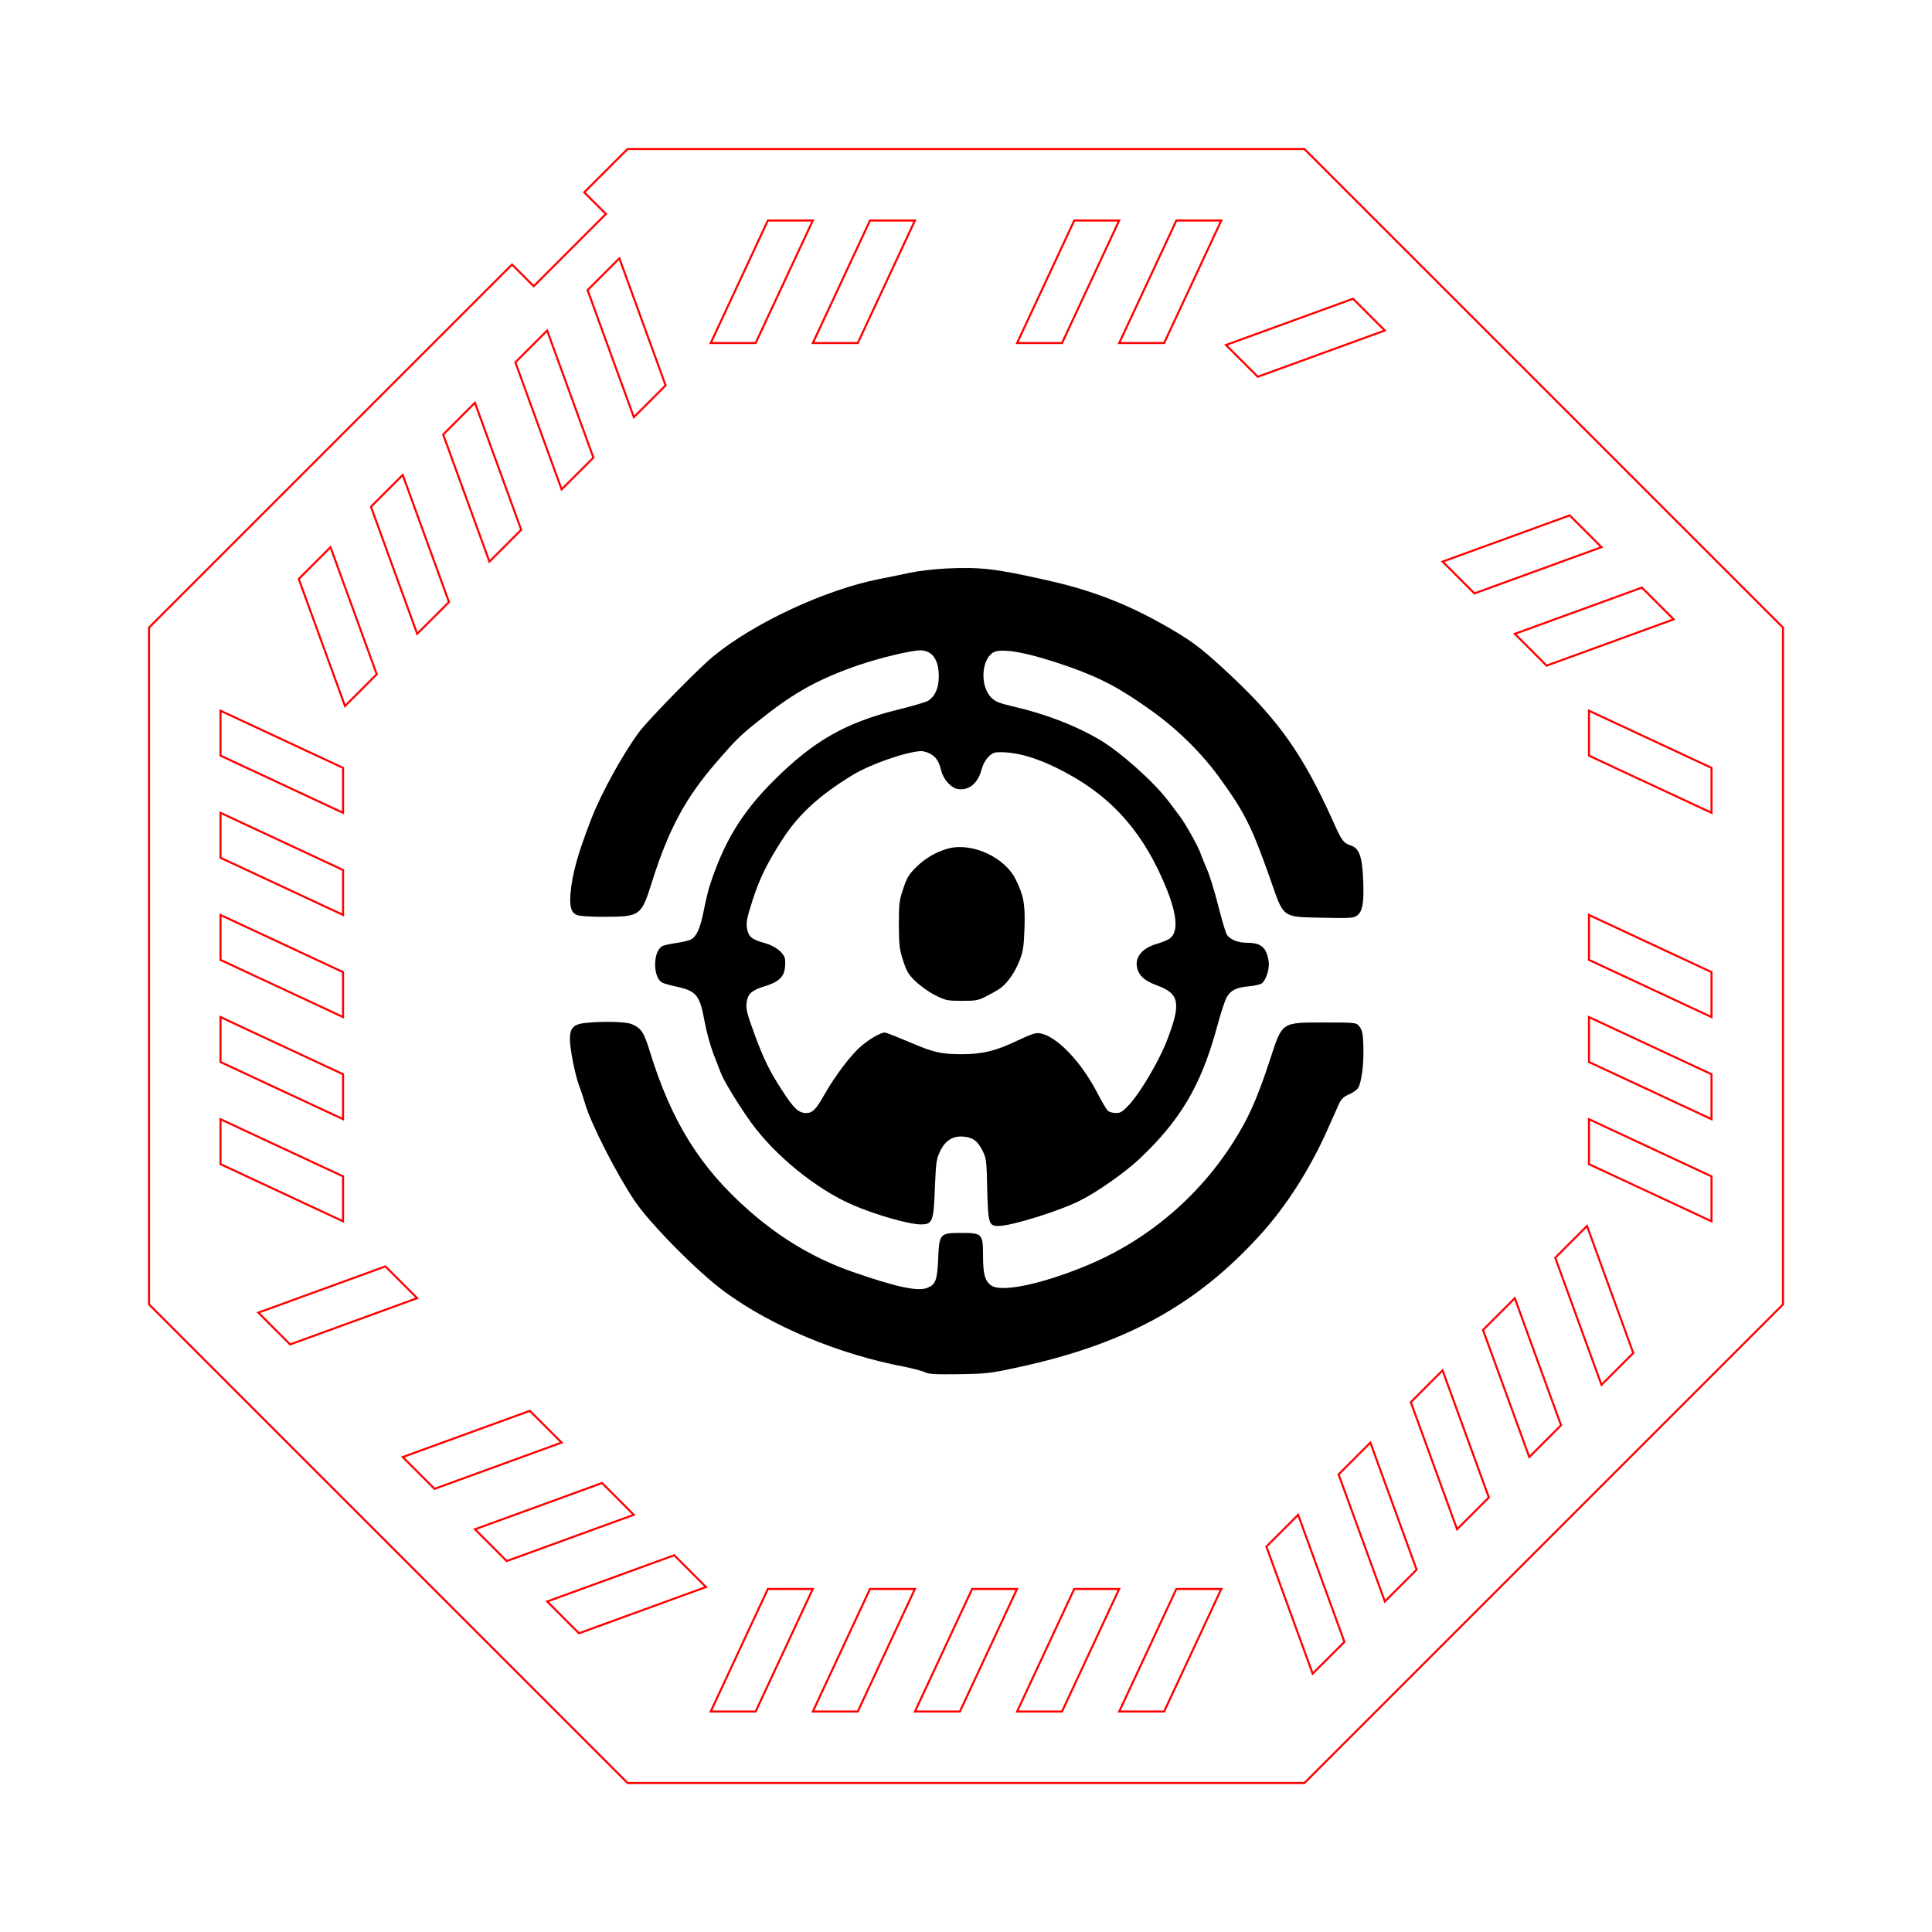
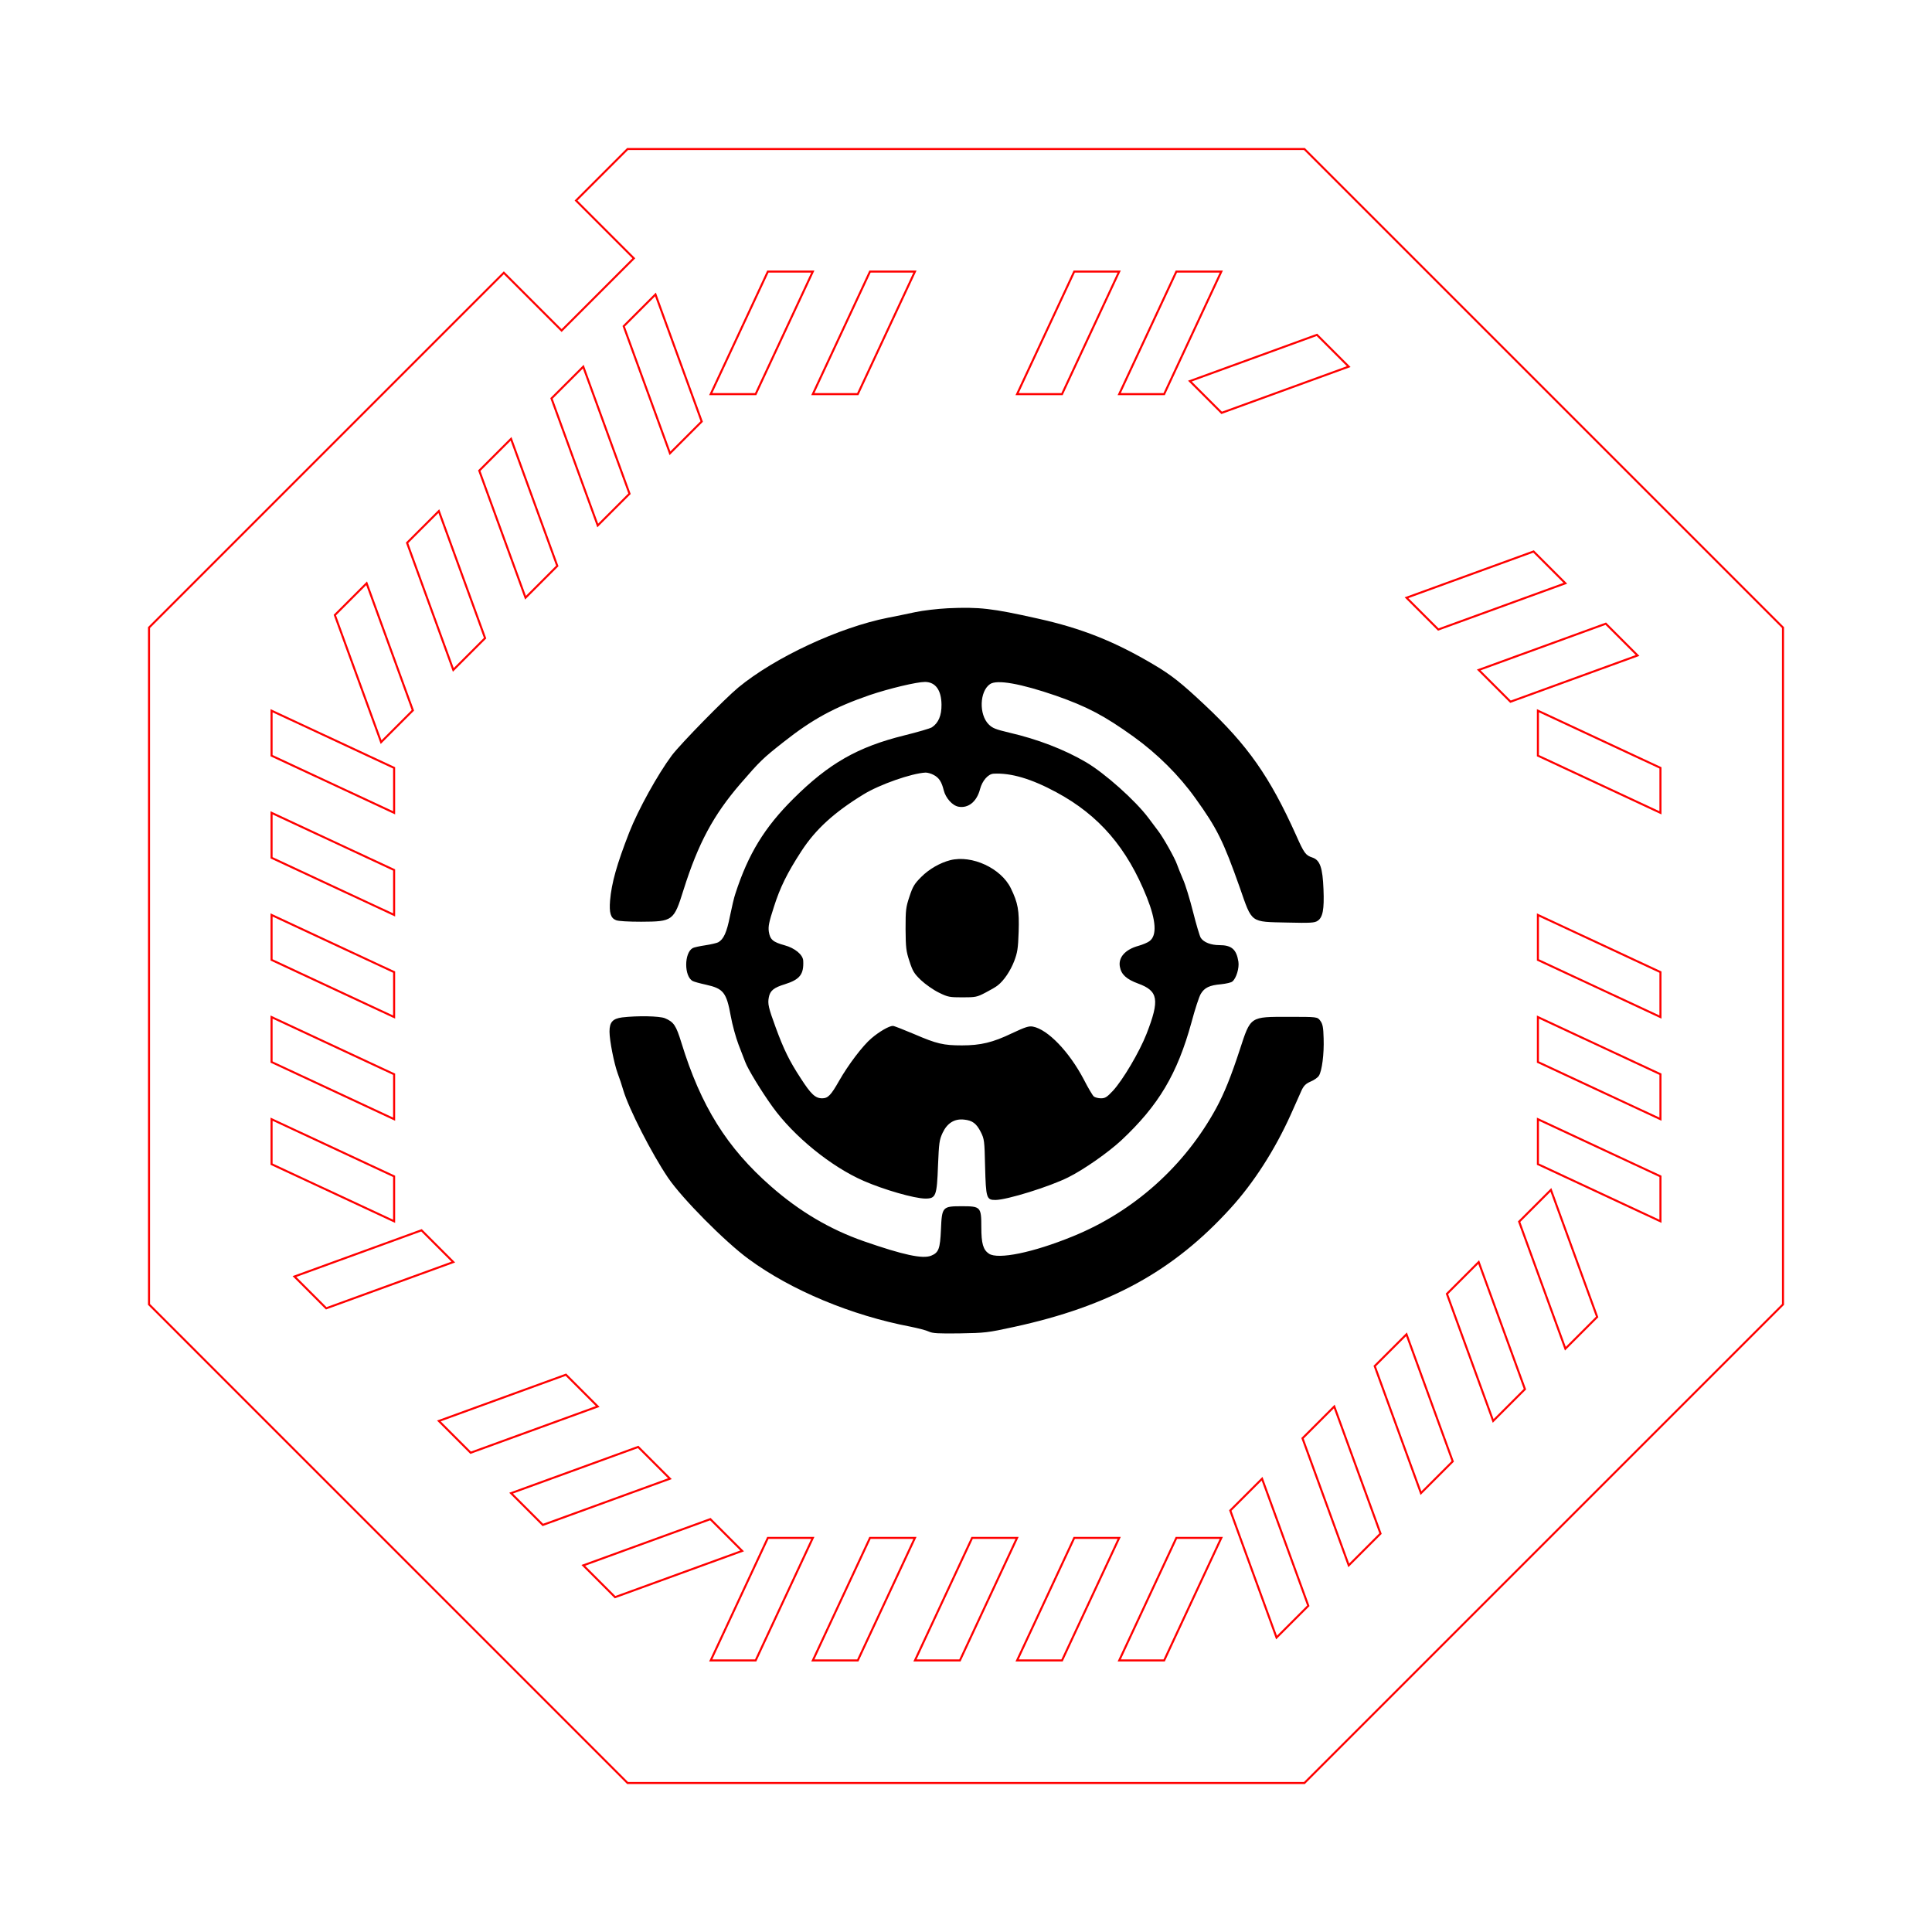
<svg xmlns="http://www.w3.org/2000/svg" width="94.591mm" height="94.591mm" viewBox="0 0 94.591 94.591">
  <style>
  .cut { fill: none; stroke: #ff0000; stroke-width: 0.1; }
  .mark { fill: none; stroke: #0000ff; stroke-width: 0.1; }
</style>
  <g id="D-hostile">
-     <polygon points="30.727,7.296 63.864,7.296 87.296,30.727 87.296,63.864 63.864,87.296 30.727,87.296 7.296,63.864 7.296,30.727 25.070,12.953 26.131,14.013 29.666,10.478 28.606,9.417" class="cut" />
-     <polygon points="34.797,16.796 36.997,16.796 39.795,10.796 37.595,10.796" class="cut" />
-     <polygon points="39.797,16.796 41.997,16.796 44.795,10.796 42.595,10.796" class="cut" />
-     <polygon points="49.797,16.796 51.997,16.796 54.795,10.796 52.595,10.796" class="cut" />
-     <polygon points="54.797,16.796 56.997,16.796 59.795,10.796 57.595,10.796" class="cut" />
-     <polygon points="60.024,16.891 61.580,18.446 67.801,16.182 66.245,14.627" class="cut" />
-     <polygon points="70.631,27.497 72.187,29.053 78.408,26.789 76.852,25.233" class="cut" />
-     <polygon points="74.167,31.033 75.722,32.589 81.943,30.324 80.388,28.769" class="cut" />
-     <polygon points="77.796,34.797 77.796,36.997 83.796,39.795 83.796,37.595" class="cut" />
-     <polygon points="77.796,44.797 77.796,46.997 83.796,49.795 83.796,47.595" class="cut" />
-     <polygon points="77.796,49.797 77.796,51.997 83.796,54.795 83.796,52.595" class="cut" />
-     <polygon points="77.796,54.797 77.796,56.997 83.796,59.795 83.796,57.595" class="cut" />
-     <polygon points="77.701,60.024 76.145,61.580 78.409,67.801 79.965,66.245" class="cut" />
-     <polygon points="74.165,63.560 72.609,65.116 74.874,71.337 76.429,69.781" class="cut" />
-     <polygon points="70.629,67.095 69.074,68.651 71.338,74.872 72.894,73.316" class="cut" />
-     <polygon points="67.094,70.631 65.538,72.187 67.803,78.408 69.358,76.852" class="cut" />
-     <polygon points="63.558,74.167 62.003,75.722 64.267,81.943 65.823,80.388" class="cut" />
-     <polygon points="59.795,77.796 57.595,77.796 54.797,83.796 56.997,83.796" class="cut" />
-     <polygon points="54.795,77.796 52.595,77.796 49.797,83.796 51.997,83.796" class="cut" />
-     <polygon points="49.795,77.796 47.595,77.796 44.797,83.796 46.997,83.796" class="cut" />
-     <polygon points="44.795,77.796 42.595,77.796 39.797,83.796 41.997,83.796" class="cut" />
-     <polygon points="39.795,77.796 37.595,77.796 34.797,83.796 36.997,83.796" class="cut" />
-     <polygon points="34.567,77.701 33.011,76.145 26.790,78.409 28.346,79.965" class="cut" />
-     <polygon points="31.031,74.165 29.476,72.609 23.255,74.874 24.810,76.429" class="cut" />
-     <polygon points="27.496,70.629 25.940,69.074 19.719,71.338 21.275,72.894" class="cut" />
-     <polygon points="20.425,63.558 18.869,62.003 12.648,64.267 14.204,65.823" class="cut" />
-     <polygon points="16.796,59.795 16.796,57.595 10.796,54.797 10.796,56.997" class="cut" />
-     <polygon points="16.796,54.795 16.796,52.595 10.796,49.797 10.796,51.997" class="cut" />
-     <polygon points="16.796,49.795 16.796,47.595 10.796,44.797 10.796,46.997" class="cut" />
-     <polygon points="16.796,44.795 16.796,42.595 10.796,39.797 10.796,41.997" class="cut" />
-     <polygon points="16.796,39.795 16.796,37.595 10.796,34.797 10.796,36.997" class="cut" />
-     <polygon points="16.891,34.567 18.446,33.011 16.182,26.790 14.627,28.346" class="cut" />
-     <polygon points="20.426,31.031 21.982,29.476 19.718,23.255 18.162,24.810" class="cut" />
-     <polygon points="23.962,27.496 25.518,25.940 23.253,19.719 21.698,21.275" class="cut" />
-     <polygon points="27.497,23.960 29.053,22.405 26.789,16.184 25.233,17.739" class="cut" />
-     <polygon points="31.033,20.425 32.589,18.869 30.324,12.648 28.769,14.204" class="cut" />
-     <svg x="27.296" y="27.296" width="40.000" height="40.000" viewBox="0 0 528 528">
+     <polygon points="30.727,7.296 63.864,7.296 87.296,30.727 87.296,63.864 63.864,87.296 30.727,87.296 7.296,63.864 7.296,30.727 24.668,13.355 27.497,16.183 31.032,12.647 28.204,9.819" class="cut" />
+     <polygon points="34.797,19.296 36.997,19.296 39.795,13.296 37.595,13.296" class="cut" />
+     <polygon points="39.797,19.296 41.997,19.296 44.795,13.296 42.595,13.296" class="cut" />
+     <polygon points="49.797,19.296 51.997,19.296 54.795,13.296 52.595,13.296" class="cut" />
+     <polygon points="54.797,19.296 56.997,19.296 59.795,13.296 57.595,13.296" class="cut" />
+     <polygon points="58.257,18.659 59.812,20.214 66.033,17.950 64.478,16.394" class="cut" />
+     <polygon points="68.863,29.265 70.419,30.821 76.640,28.557 75.084,27.001" class="cut" />
+     <polygon points="72.399,32.801 73.954,34.356 80.175,32.092 78.620,30.536" class="cut" />
+     <polygon points="75.296,34.797 75.296,36.997 81.296,39.795 81.296,37.595" class="cut" />
+     <polygon points="75.296,44.797 75.296,46.997 81.296,49.795 81.296,47.595" class="cut" />
+     <polygon points="75.296,49.797 75.296,51.997 81.296,54.795 81.296,52.595" class="cut" />
+     <polygon points="75.296,54.797 75.296,56.997 81.296,59.795 81.296,57.595" class="cut" />
+     <polygon points="75.933,58.257 74.377,59.812 76.641,66.033 78.197,64.478" class="cut" />
+     <polygon points="72.397,61.792 70.842,63.348 73.106,69.569 74.661,68.013" class="cut" />
+     <polygon points="68.862,65.328 67.306,66.883 69.570,73.104 71.126,71.549" class="cut" />
+     <polygon points="65.326,68.863 63.771,70.419 66.035,76.640 67.590,75.084" class="cut" />
+     <polygon points="61.791,72.399 60.235,73.954 62.499,80.175 64.055,78.620" class="cut" />
+     <polygon points="59.795,75.296 57.595,75.296 54.797,81.296 56.997,81.296" class="cut" />
+     <polygon points="54.795,75.296 52.595,75.296 49.797,81.296 51.997,81.296" class="cut" />
+     <polygon points="49.795,75.296 47.595,75.296 44.797,81.296 46.997,81.296" class="cut" />
+     <polygon points="44.795,75.296 42.595,75.296 39.797,81.296 41.997,81.296" class="cut" />
+     <polygon points="39.795,75.296 37.595,75.296 34.797,81.296 36.997,81.296" class="cut" />
+     <polygon points="36.335,75.933 34.779,74.377 28.558,76.641 30.114,78.197" class="cut" />
+     <polygon points="32.799,72.397 31.244,70.842 25.023,73.106 26.578,74.661" class="cut" />
+     <polygon points="29.264,68.862 27.708,67.306 21.487,69.570 23.043,71.126" class="cut" />
+     <polygon points="22.193,61.791 20.637,60.235 14.416,62.499 15.972,64.055" class="cut" />
+     <polygon points="19.296,59.795 19.296,57.595 13.296,54.797 13.296,56.997" class="cut" />
+     <polygon points="19.296,54.795 19.296,52.595 13.296,49.797 13.296,51.997" class="cut" />
+     <polygon points="19.296,49.795 19.296,47.595 13.296,44.797 13.296,46.997" class="cut" />
+     <polygon points="19.296,44.795 19.296,42.595 13.296,39.797 13.296,41.997" class="cut" />
+     <polygon points="19.296,39.795 19.296,37.595 13.296,34.797 13.296,36.997" class="cut" />
+     <polygon points="18.659,36.335 20.214,34.779 17.950,28.558 16.394,30.114" class="cut" />
+     <polygon points="22.194,32.799 23.750,31.244 21.486,25.023 19.930,26.578" class="cut" />
+     <polygon points="25.730,29.264 27.285,27.708 25.021,21.487 23.465,23.043" class="cut" />
+     <polygon points="29.265,25.728 30.821,24.173 28.557,17.952 27.001,19.507" class="cut" />
+     <polygon points="32.801,22.193 34.356,20.637 32.092,14.416 30.536,15.972" class="cut" />
+     <svg x="29.296" y="29.296" width="36.000" height="36.000" viewBox="0 0 528 528">
      <g transform="translate(0,528) scale(0.1,-0.1)" fill="#000000" stroke="none">
        <path d="M2510 5209 c-76 -4 -179 -16 -235 -28 -55 -12 -143 -30 -195 -40 -350 -69 -812 -284 -1075 -501 -101 -84 -413 -403 -477 -487 -102 -137 -242 -390 -306 -553 -90 -231 -127 -363 -138 -490 -7 -88 4 -126 43 -141 17 -7 90 -11 180 -11 228 1 235 6 304 227 106 336 215 539 410 765 140 162 161 182 307 297 210 166 367 251 619 338 142 48 339 95 399 95 75 -1 117 -59 118 -163 1 -78 -22 -132 -69 -163 -12 -8 -101 -34 -198 -58 -335 -83 -542 -201 -798 -456 -206 -205 -323 -396 -415 -680 -9 -25 -26 -98 -39 -162 -23 -117 -46 -167 -85 -188 -10 -5 -51 -15 -91 -21 -41 -6 -82 -15 -91 -20 -63 -34 -63 -205 0 -237 9 -5 52 -17 94 -26 126 -28 148 -55 179 -227 11 -61 36 -152 55 -202 20 -51 42 -108 49 -127 18 -49 113 -206 195 -320 153 -213 421 -431 655 -533 147 -64 363 -126 442 -127 77 0 84 17 92 240 7 160 9 180 33 232 33 70 85 103 155 95 59 -6 88 -28 119 -89 25 -50 27 -61 31 -248 6 -227 10 -240 74 -240 82 0 391 96 524 163 111 55 286 178 380 265 268 251 402 476 504 847 25 94 55 186 67 205 26 44 62 62 145 69 37 4 74 12 82 20 28 23 50 97 43 142 -14 89 -49 119 -137 119 -60 0 -112 20 -133 52 -8 12 -33 97 -56 188 -23 91 -55 196 -72 233 -16 38 -36 86 -43 107 -16 46 -98 192 -135 240 -14 19 -46 61 -69 92 -94 126 -315 323 -450 402 -157 92 -348 165 -551 212 -97 23 -120 32 -147 59 -71 71 -66 237 9 289 49 35 221 4 474 -83 225 -79 348 -144 557 -294 171 -123 327 -278 444 -442 156 -217 200 -306 319 -642 90 -258 72 -245 341 -251 166 -4 196 -2 217 12 38 24 49 82 43 227 -6 155 -25 210 -80 228 -48 16 -59 30 -117 161 -189 420 -347 645 -656 935 -167 157 -239 214 -364 288 -281 167 -519 262 -835 332 -330 74 -419 84 -645 74z m-102 -1197 c38 -20 57 -49 72 -110 14 -56 62 -110 106 -118 71 -13 132 37 155 127 16 60 58 108 97 110 125 7 273 -37 452 -134 306 -165 507 -399 649 -755 66 -166 73 -273 19 -313 -12 -10 -48 -25 -79 -34 -96 -26 -147 -84 -134 -151 10 -55 47 -89 131 -120 145 -53 156 -116 60 -362 -51 -130 -170 -331 -241 -408 -43 -46 -56 -54 -86 -54 -19 0 -42 6 -51 13 -8 6 -41 61 -72 122 -105 200 -259 360 -366 380 -29 5 -54 -3 -150 -48 -137 -66 -225 -87 -359 -87 -133 0 -181 11 -343 81 -76 32 -144 59 -153 59 -27 0 -98 -41 -154 -89 -63 -53 -167 -191 -232 -305 -59 -104 -80 -126 -122 -126 -49 0 -80 29 -154 144 -82 125 -122 208 -179 363 -53 145 -59 171 -50 218 9 48 36 70 115 94 108 34 137 71 132 169 -2 43 -60 91 -134 111 -84 23 -104 41 -113 98 -5 37 1 68 36 176 45 142 96 245 198 402 102 157 236 279 447 408 116 71 345 151 445 156 14 0 40 -7 58 -17z M2527 3400 c-74 -19 -152 -64 -208 -120 -49 -49 -61 -68 -85 -141 -26 -78 -28 -95 -28 -234 1 -134 4 -159 28 -231 23 -71 33 -88 83 -136 32 -30 89 -70 128 -89 65 -32 76 -34 170 -34 94 0 104 2 165 34 35 18 75 41 88 52 44 34 91 104 118 174 23 61 28 89 32 211 5 154 -5 207 -56 312 -70 144 -279 241 -435 202z M171 2271 c-68 -9 -91 -34 -91 -102 0 -64 33 -230 59 -301 12 -31 30 -85 40 -120 39 -132 204 -455 321 -628 101 -149 410 -461 580 -585 305 -224 737 -404 1162 -485 54 -11 113 -26 131 -35 28 -13 67 -15 223 -13 180 3 199 5 387 46 687 149 1147 401 1557 853 166 182 318 419 432 672 32 73 68 151 78 175 16 33 30 47 64 62 25 10 52 29 60 42 22 34 38 157 34 268 -2 81 -7 104 -24 127 -21 28 -21 28 -225 28 -282 0 -274 6 -353 -236 -62 -190 -112 -314 -169 -419 -227 -417 -593 -744 -1032 -922 -284 -116 -534 -167 -600 -124 -42 28 -55 73 -55 190 0 146 -5 151 -139 151 -141 0 -144 -4 -151 -168 -6 -137 -16 -165 -70 -187 -61 -25 -200 5 -485 104 -243 85 -461 214 -666 394 -316 277 -503 576 -643 1032 -38 123 -54 148 -118 175 -39 16 -197 19 -307 6z" />
      </g>
    </svg>
  </g>
</svg>
